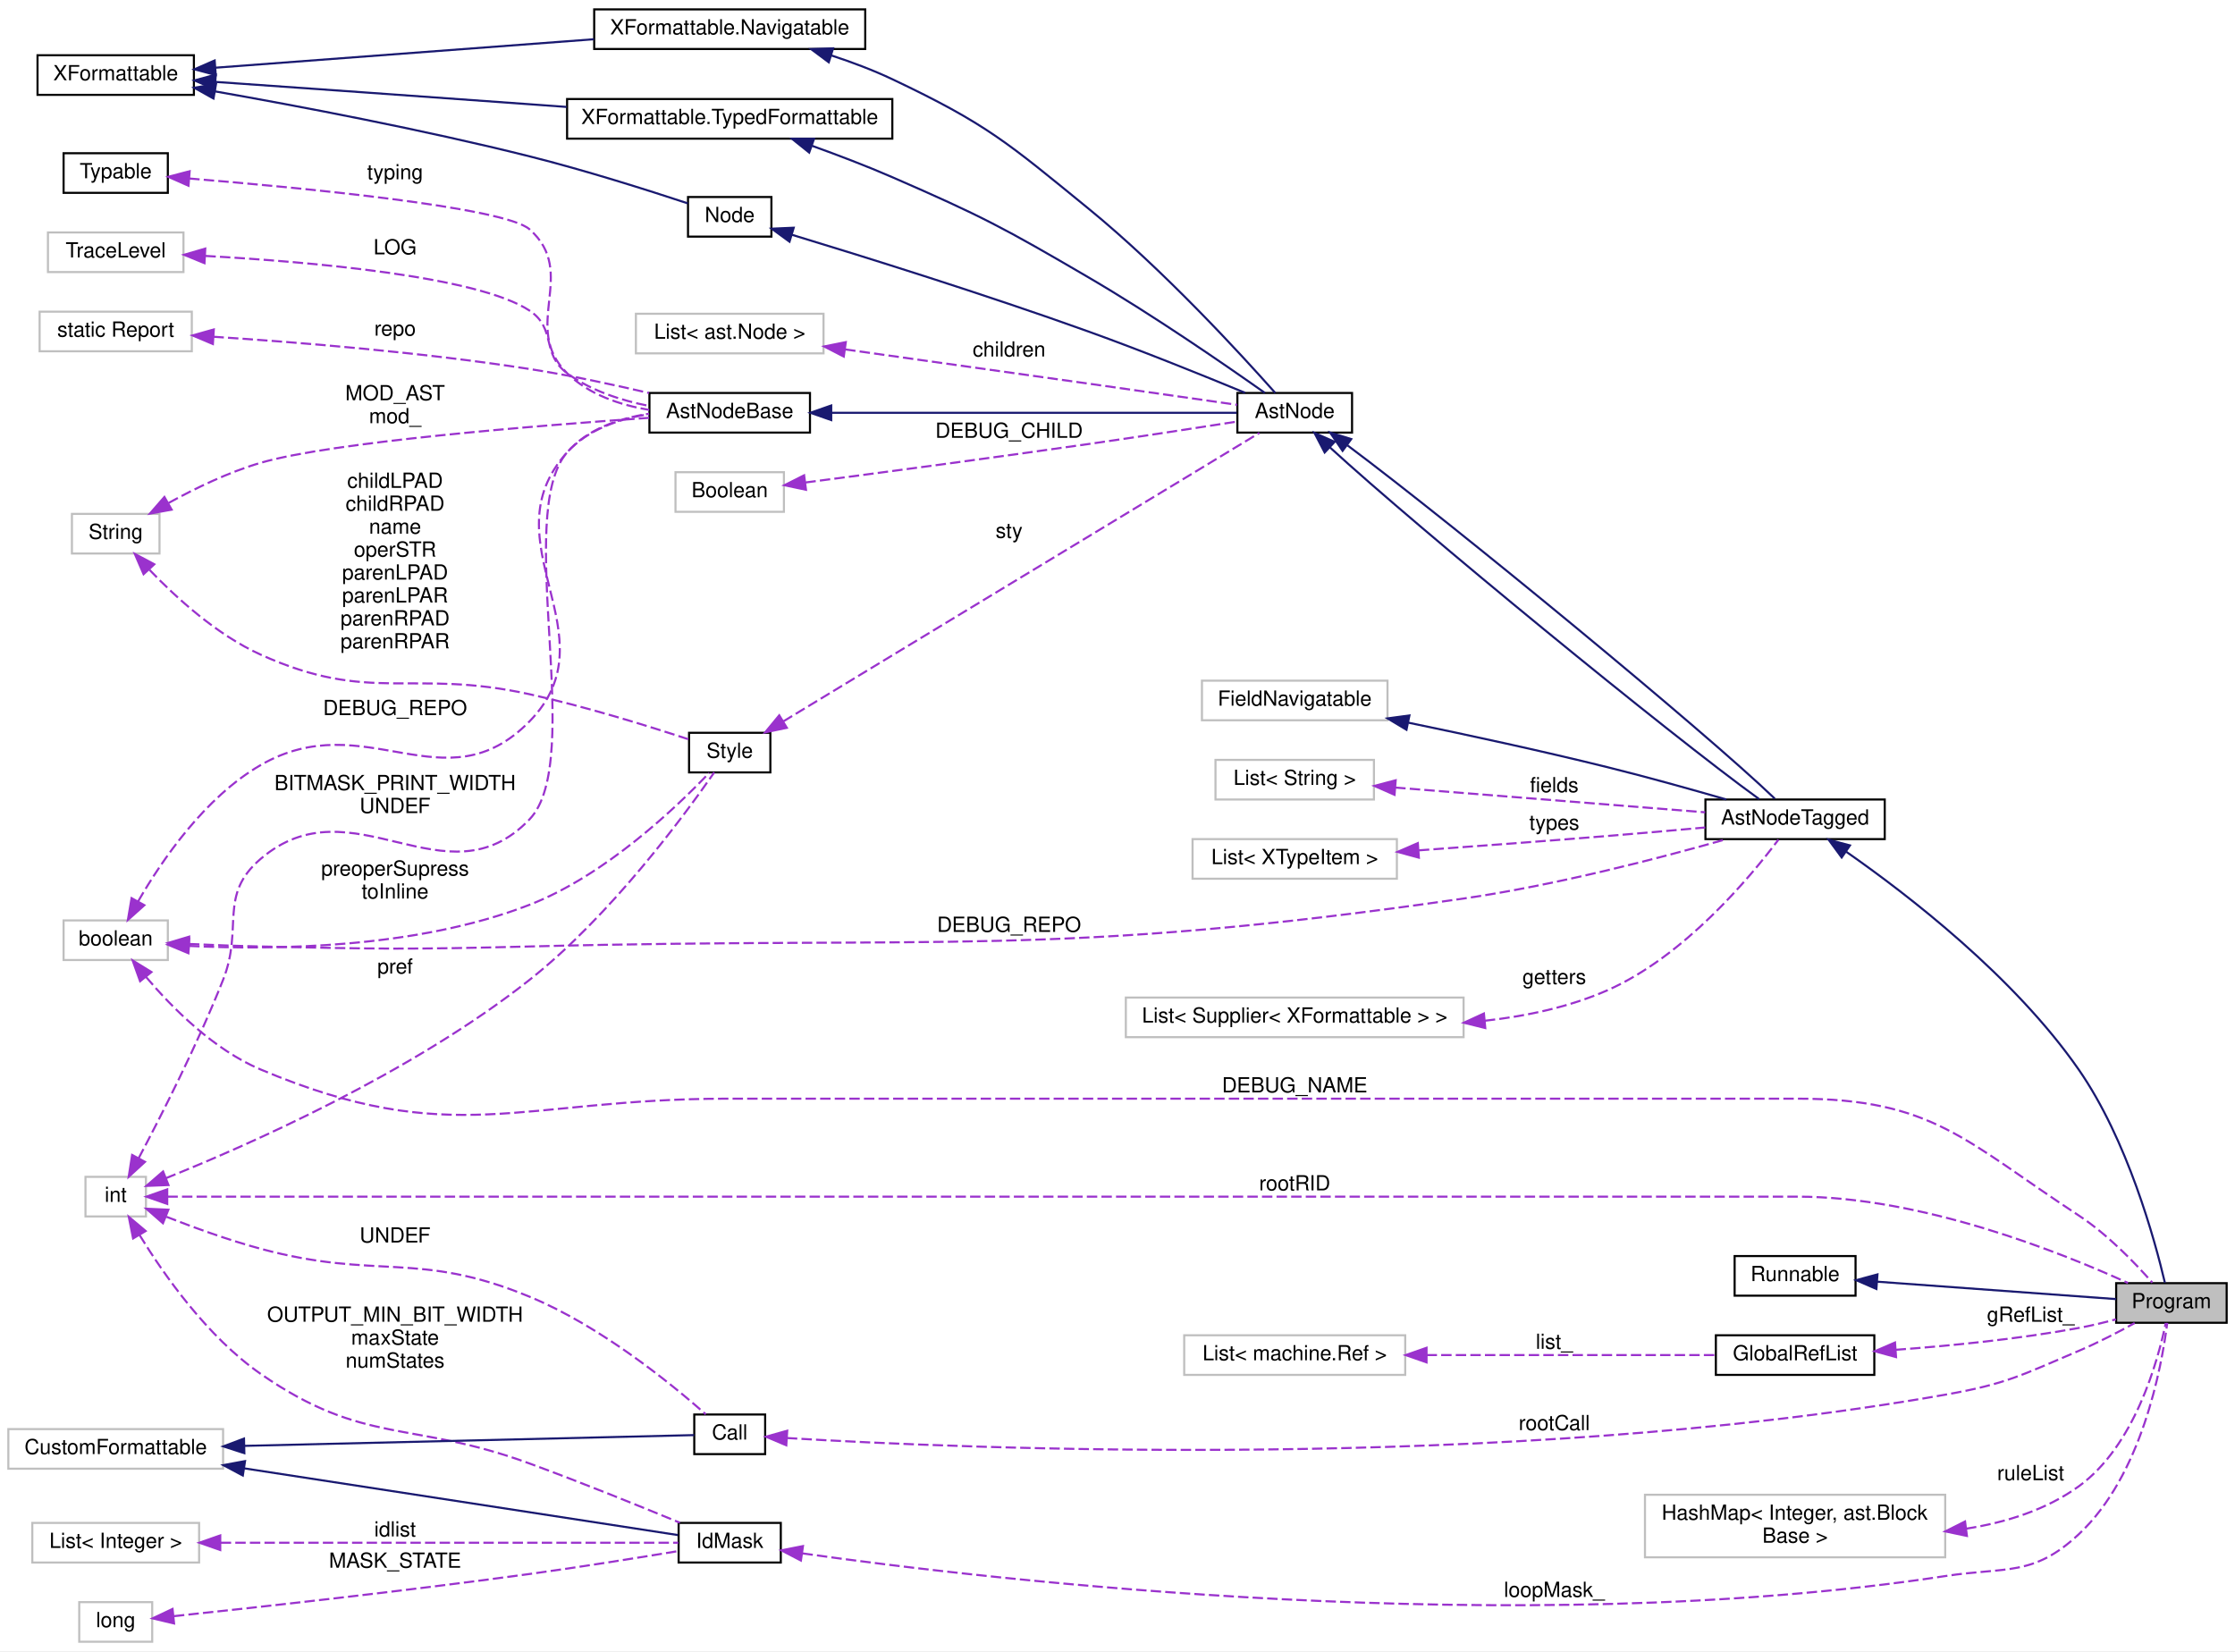
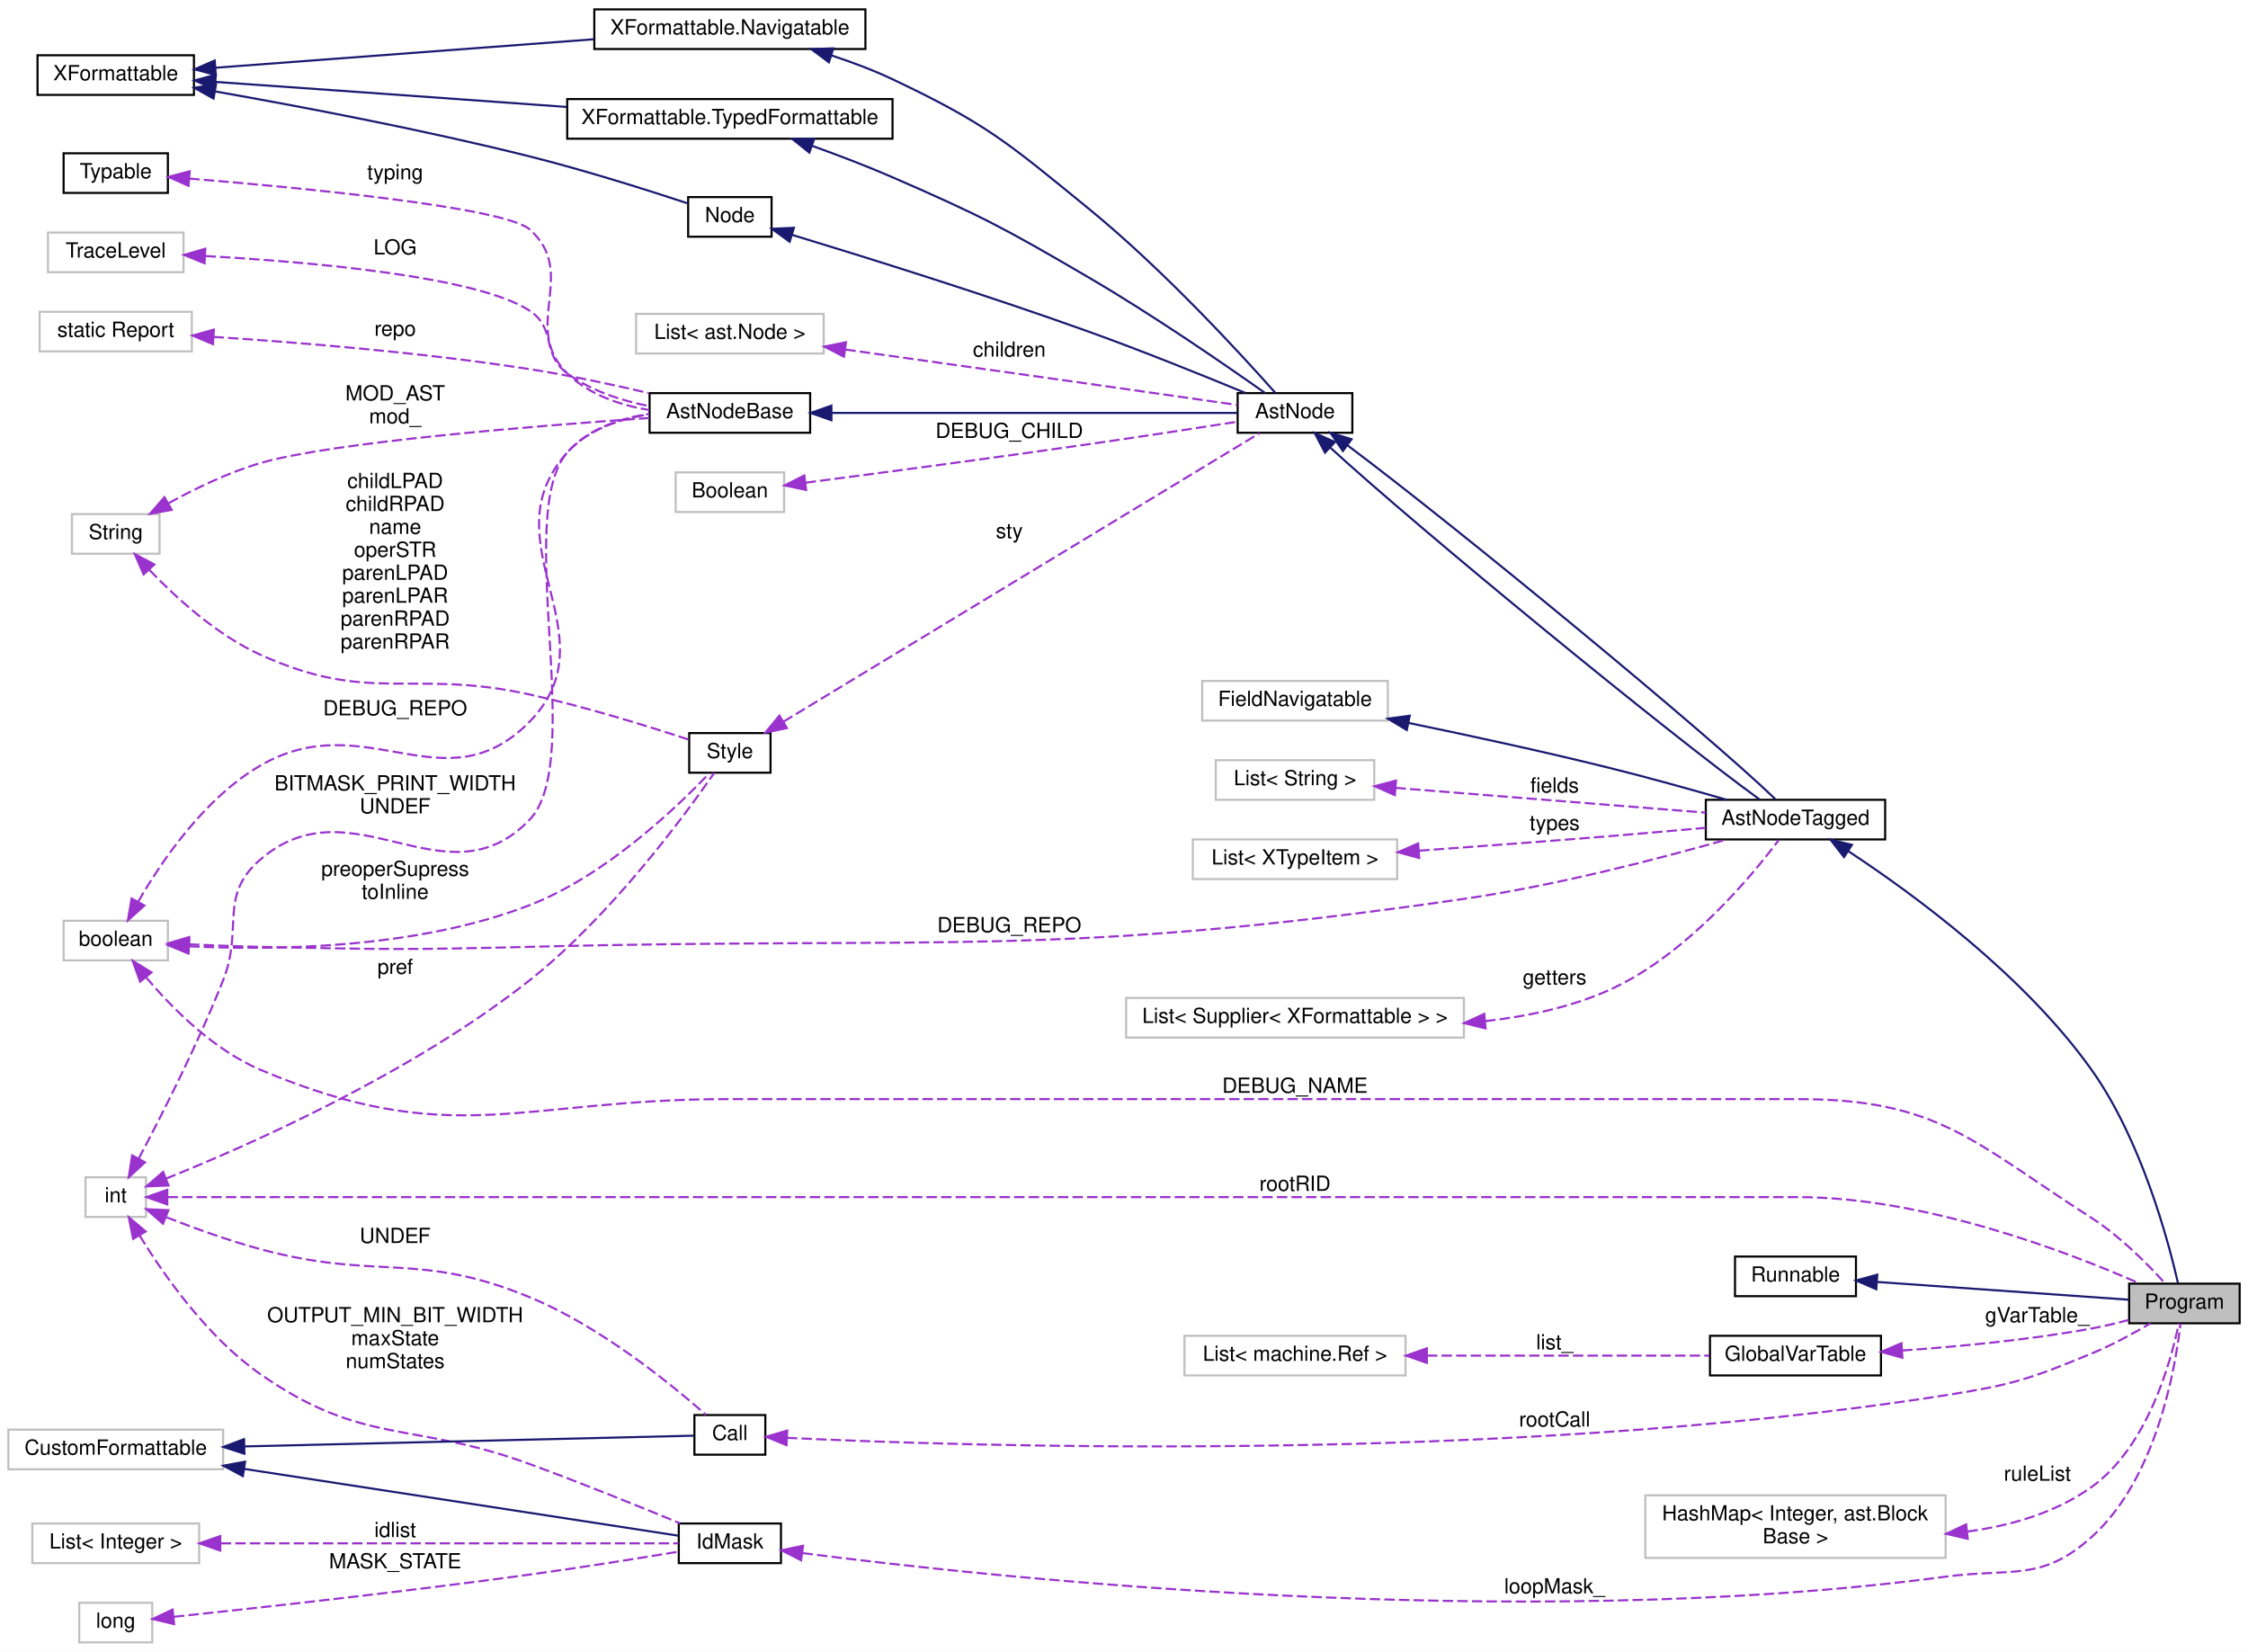
- <svg xmlns="http://www.w3.org/2000/svg" xmlns:xlink="http://www.w3.org/1999/xlink" width="1072pt" height="792pt" viewBox="0.00 0.00 1072.00 792.00">
+ <svg xmlns="http://www.w3.org/2000/svg" xmlns:xlink="http://www.w3.org/1999/xlink" width="1078pt" height="792pt" viewBox="0.00 0.00 1078.00 792.00">
  <g id="graph0" class="graph" transform="scale(1 1) rotate(0) translate(4 788)">
-     <polygon fill="white" stroke="transparent" points="-4,4 -4,-788 1068,-788 1068,4 -4,4" />
+     <polygon fill="white" stroke="transparent" points="-4,4 -4,-788 1074,-788 1074,4 -4,4" />
    <g id="node1" class="node">
      <g id="a_node1">
        <a xlink:title="ルールの集合からなるコンパイル済みのプログラム.">
-           <polygon fill="#bfbfbf" stroke="black" points="1011,-153.5 1011,-172.5 1064,-172.5 1064,-153.5 1011,-153.5" />
-           <text text-anchor="middle" x="1037.5" y="-160.5" font-family="Helvetica,sans-Serif" font-size="10.00">Program</text>
+           <polygon fill="#bfbfbf" stroke="black" points="1017,-153.5 1017,-172.5 1070,-172.5 1070,-153.5 1017,-153.5" />
+           <text text-anchor="middle" x="1043.5" y="-160.5" font-family="Helvetica,sans-Serif" font-size="10.00">Program</text>
        </a>
      </g>
    </g>
    <g id="node2" class="node">
      <g id="a_node2">
        <a xlink:href="classast_1_1_ast_node_tagged.html" target="_top" xlink:title="子それぞれにタグと型アイテムをもつ順序ノードAstNodeのサブクラス．利用者は自前で，追加する子のField名と型を設定する．読み出しは子の添字のみで行う．">
          <polygon fill="white" stroke="black" points="814,-385.5 814,-404.5 900,-404.5 900,-385.5 814,-385.5" />
          <text text-anchor="middle" x="857" y="-392.5" font-family="Helvetica,sans-Serif" font-size="10.00">AstNodeTagged</text>
        </a>
      </g>
    </g>
    <g id="edge1" class="edge">
-       <path fill="none" stroke="midnightblue" d="M881.56,-379.42C911.22,-358.73 962.03,-319.57 993,-275 1016.45,-241.25 1029.57,-193.12 1034.37,-172.73" />
-       <polygon fill="midnightblue" stroke="midnightblue" points="879.35,-376.69 873.08,-385.23 883.31,-382.47 879.35,-376.69" />
+       <path fill="none" stroke="midnightblue" d="M882.24,-379.93C913.2,-359.57 966.62,-320.54 999,-275 1022.81,-241.51 1035.74,-193.24 1040.43,-172.77" />
+       <polygon fill="midnightblue" stroke="midnightblue" points="880.27,-377.03 873.77,-385.4 884.07,-382.91 880.27,-377.03" />
    </g>
    <g id="node3" class="node">
      <g id="a_node3">
        <a xlink:href="classast_1_1_ast_node.html" target="_top" xlink:title="タグなしの順アクセスの子供をもてる抽象構文木のノードのクラス。">
          <polygon fill="white" stroke="black" points="589.5,-580.5 589.5,-599.5 644.5,-599.5 644.5,-580.5 589.5,-580.5" />
          <text text-anchor="middle" x="617" y="-587.5" font-family="Helvetica,sans-Serif" font-size="10.00">AstNode</text>
        </a>
      </g>
    </g>
    <g id="edge2" class="edge">
      <path fill="none" stroke="midnightblue" d="M633.82,-573.46C676.94,-533.91 796.23,-436.16 839.8,-404.66" />
      <polygon fill="midnightblue" stroke="midnightblue" points="631.37,-570.96 626.47,-580.35 636.16,-576.06 631.37,-570.96" />
    </g>
    <g id="edge23" class="edge">
      <path fill="none" stroke="midnightblue" d="M642.28,-574.39C694.2,-535.59 813.97,-436.95 847.27,-404.9" />
      <polygon fill="midnightblue" stroke="midnightblue" points="639.96,-571.75 633.99,-580.5 644.11,-577.39 639.96,-571.75" />
    </g>
    <g id="node4" class="node">
      <g id="a_node4">
        <a xlink:href="classast_1_1_ast_node_base.html" target="_top" xlink:title=" ">
          <polygon fill="white" stroke="black" points="307.5,-580.5 307.5,-599.5 384.5,-599.5 384.5,-580.5 307.5,-580.5" />
          <text text-anchor="middle" x="346" y="-587.5" font-family="Helvetica,sans-Serif" font-size="10.00">AstNodeBase</text>
        </a>
      </g>
    </g>
    <g id="edge3" class="edge">
      <path fill="none" stroke="midnightblue" d="M394.83,-590C451.45,-590 543.79,-590 589.14,-590" />
      <polygon fill="midnightblue" stroke="midnightblue" points="394.69,-586.5 384.69,-590 394.69,-593.5 394.69,-586.5" />
    </g>
    <g id="node5" class="node">
      <g id="a_node5">
        <a xlink:title=" ">
          <polygon fill="white" stroke="#bfbfbf" points="30.5,-522.5 30.5,-541.5 72.5,-541.5 72.5,-522.5 30.5,-522.5" />
          <text text-anchor="middle" x="51.5" y="-529.5" font-family="Helvetica,sans-Serif" font-size="10.00">String</text>
        </a>
      </g>
    </g>
    <g id="edge4" class="edge">
      <path fill="none" stroke="#9a32cd" stroke-dasharray="5,2" d="M76.9,-546.76C89.61,-553.75 105.66,-561.53 121,-566 154.98,-575.91 252.89,-583.8 307.34,-587.58" />
      <polygon fill="#9a32cd" stroke="#9a32cd" points="78.33,-543.54 67.9,-541.63 74.86,-549.62 78.33,-543.54" />
      <text text-anchor="middle" x="185.5" y="-596" font-family="Helvetica,sans-Serif" font-size="10.00"> MOD_AST</text>
      <text text-anchor="middle" x="185.5" y="-585" font-family="Helvetica,sans-Serif" font-size="10.00">mod_</text>
    </g>
    <g id="node17" class="node">
      <g id="a_node17">
        <a xlink:href="classformat_1_1_style.html" target="_top" xlink:title="ノードの表示スタイルに関するプロパティのクラス.">
          <polygon fill="white" stroke="black" points="326.5,-417.5 326.5,-436.5 365.5,-436.5 365.5,-417.5 326.5,-417.5" />
          <text text-anchor="middle" x="346" y="-424.5" font-family="Helvetica,sans-Serif" font-size="10.00">Style</text>
        </a>
      </g>
    </g>
    <g id="edge19" class="edge">
      <path fill="none" stroke="#9a32cd" stroke-dasharray="5,2" d="M67.72,-514.65C80.53,-501.25 100.07,-483.46 121,-474 173.81,-450.14 193.4,-467.44 250,-455 276.87,-449.09 307.26,-439.63 326.28,-433.37" />
      <polygon fill="#9a32cd" stroke="#9a32cd" points="64.87,-512.58 60.66,-522.31 70.01,-517.33 64.87,-512.58" />
      <text text-anchor="middle" x="185.5" y="-554" font-family="Helvetica,sans-Serif" font-size="10.00"> childLPAD</text>
      <text text-anchor="middle" x="185.5" y="-543" font-family="Helvetica,sans-Serif" font-size="10.00">childRPAD</text>
      <text text-anchor="middle" x="185.5" y="-532" font-family="Helvetica,sans-Serif" font-size="10.00">name</text>
      <text text-anchor="middle" x="185.5" y="-521" font-family="Helvetica,sans-Serif" font-size="10.00">operSTR</text>
      <text text-anchor="middle" x="185.5" y="-510" font-family="Helvetica,sans-Serif" font-size="10.00">parenLPAD</text>
      <text text-anchor="middle" x="185.5" y="-499" font-family="Helvetica,sans-Serif" font-size="10.00">parenLPAR</text>
      <text text-anchor="middle" x="185.5" y="-488" font-family="Helvetica,sans-Serif" font-size="10.00">parenRPAD</text>
      <text text-anchor="middle" x="185.5" y="-477" font-family="Helvetica,sans-Serif" font-size="10.00">parenRPAR</text>
    </g>
    <g id="node6" class="node">
      <g id="a_node6">
        <a xlink:title=" ">
          <polygon fill="white" stroke="#bfbfbf" points="19,-657.5 19,-676.5 84,-676.5 84,-657.5 19,-657.5" />
          <text text-anchor="middle" x="51.5" y="-664.5" font-family="Helvetica,sans-Serif" font-size="10.00">TraceLevel</text>
        </a>
      </g>
    </g>
    <g id="edge5" class="edge">
      <path fill="none" stroke="#9a32cd" stroke-dasharray="5,2" d="M94.51,-665.24C144.76,-662.42 225.21,-655.44 250,-639 262.96,-630.41 255.49,-618.24 268,-609 279.3,-600.66 293.82,-595.95 307.2,-593.3" />
      <polygon fill="#9a32cd" stroke="#9a32cd" points="94.08,-661.76 84.28,-665.78 94.45,-668.75 94.08,-661.76" />
      <text text-anchor="middle" x="185.5" y="-666" font-family="Helvetica,sans-Serif" font-size="10.00"> LOG</text>
    </g>
    <g id="node7" class="node">
      <g id="a_node7">
        <a xlink:title=" ">
          <polygon fill="white" stroke="#bfbfbf" points="15,-619.5 15,-638.5 88,-638.5 88,-619.5 15,-619.5" />
          <text text-anchor="middle" x="51.5" y="-626.5" font-family="Helvetica,sans-Serif" font-size="10.00">static Report</text>
        </a>
      </g>
    </g>
    <g id="edge6" class="edge">
      <path fill="none" stroke="#9a32cd" stroke-dasharray="5,2" d="M98.37,-626.47C138.52,-623.86 198.36,-619.03 250,-611 269.03,-608.04 289.95,-603.55 307.3,-599.49" />
      <polygon fill="#9a32cd" stroke="#9a32cd" points="98.11,-622.98 88.35,-627.1 98.55,-629.97 98.11,-622.98" />
      <text text-anchor="middle" x="185.5" y="-627" font-family="Helvetica,sans-Serif" font-size="10.00"> repo</text>
    </g>
    <g id="node8" class="node">
      <g id="a_node8">
        <a xlink:title=" ">
          <polygon fill="white" stroke="#bfbfbf" points="37,-204.5 37,-223.5 66,-223.5 66,-204.5 37,-204.5" />
          <text text-anchor="middle" x="51.5" y="-211.5" font-family="Helvetica,sans-Serif" font-size="10.00">int</text>
        </a>
      </g>
    </g>
    <g id="edge34" class="edge">
-       <path fill="none" stroke="#9a32cd" stroke-dasharray="5,2" d="M76.29,-214C126.13,-214 245.15,-214 345,-214 345,-214 345,-214 858,-214 917.62,-214 984.29,-187.37 1016.68,-172.59" />
+       <path fill="none" stroke="#9a32cd" stroke-dasharray="5,2" d="M76.29,-214C126.13,-214 245.15,-214 345,-214 345,-214 345,-214 858,-214 919.48,-214 988.45,-187.37 1021.98,-172.59" />
      <polygon fill="#9a32cd" stroke="#9a32cd" points="76.21,-210.5 66.21,-214 76.21,-217.5 76.21,-210.5" />
      <text text-anchor="middle" x="617" y="-217" font-family="Helvetica,sans-Serif" font-size="10.00"> rootRID</text>
    </g>
    <g id="edge7" class="edge">
      <path fill="none" stroke="#9a32cd" stroke-dasharray="5,2" d="M62.49,-232.41C73.36,-252.9 90.82,-287.2 103,-318 112.92,-343.1 100.5,-358.45 121,-376 165.02,-413.69 209.94,-353.12 250,-395 277.18,-423.41 242.21,-541.32 268,-571 277.75,-582.22 292.98,-587.36 307.33,-589.55" />
      <polygon fill="#9a32cd" stroke="#9a32cd" points="65.54,-230.69 57.73,-223.53 59.37,-234 65.54,-230.69" />
      <text text-anchor="middle" x="185.5" y="-409" font-family="Helvetica,sans-Serif" font-size="10.00"> BITMASK_PRINT_WIDTH</text>
      <text text-anchor="middle" x="185.5" y="-398" font-family="Helvetica,sans-Serif" font-size="10.00">UNDEF</text>
    </g>
    <g id="edge20" class="edge">
      <path fill="none" stroke="#9a32cd" stroke-dasharray="5,2" d="M75.54,-222.84C114.15,-238.34 193.23,-273.09 250,-318 288.98,-348.84 324.49,-397.18 338.58,-417.5" />
      <polygon fill="#9a32cd" stroke="#9a32cd" points="76.8,-219.57 66.21,-219.15 74.22,-226.08 76.8,-219.57" />
      <text text-anchor="middle" x="185.5" y="-321" font-family="Helvetica,sans-Serif" font-size="10.00"> pref</text>
    </g>
    <g id="node25" class="node">
      <g id="a_node25">
        <a xlink:href="classmachine_1_1_call.html" target="_top" xlink:title=" ">
          <polygon fill="white" stroke="black" points="329,-90.5 329,-109.5 363,-109.5 363,-90.5 329,-90.5" />
          <text text-anchor="middle" x="346" y="-97.5" font-family="Helvetica,sans-Serif" font-size="10.00">Call</text>
        </a>
      </g>
    </g>
    <g id="edge33" class="edge">
      <path fill="none" stroke="#9a32cd" stroke-dasharray="5,2" d="M75.81,-204.35C88.91,-199.22 105.66,-193.13 121,-189 177.23,-173.85 196.18,-188.24 250,-166 283.97,-151.97 317.92,-124.27 334.52,-109.62" />
      <polygon fill="#9a32cd" stroke="#9a32cd" points="74.16,-201.24 66.18,-208.21 76.76,-207.74 74.16,-201.24" />
      <text text-anchor="middle" x="185.5" y="-192" font-family="Helvetica,sans-Serif" font-size="10.00"> UNDEF</text>
    </g>
    <g id="node28" class="node">
      <g id="a_node28">
        <a xlink:href="classmachine_1_1_id_mask.html" target="_top" xlink:title="@IDのマスク">
          <polygon fill="white" stroke="black" points="321.5,-38.5 321.5,-57.5 370.5,-57.5 370.5,-38.5 321.5,-38.5" />
          <text text-anchor="middle" x="346" y="-45.5" font-family="Helvetica,sans-Serif" font-size="10.00">IdMask</text>
        </a>
      </g>
    </g>
    <g id="edge38" class="edge">
      <path fill="none" stroke="#9a32cd" stroke-dasharray="5,2" d="M62.92,-195.61C74.69,-176.41 95.57,-146.67 121,-129 170.63,-94.52 193.25,-106.79 250,-86 274.85,-76.9 302.96,-65.52 322.11,-57.59" />
      <polygon fill="#9a32cd" stroke="#9a32cd" points="59.84,-193.95 57.76,-204.34 65.86,-197.52 59.84,-193.95" />
      <text text-anchor="middle" x="185.5" y="-154" font-family="Helvetica,sans-Serif" font-size="10.00"> OUTPUT_MIN_BIT_WIDTH</text>
      <text text-anchor="middle" x="185.5" y="-143" font-family="Helvetica,sans-Serif" font-size="10.00">maxState</text>
      <text text-anchor="middle" x="185.5" y="-132" font-family="Helvetica,sans-Serif" font-size="10.00">numStates</text>
    </g>
    <g id="node9" class="node">
      <g id="a_node9">
        <a xlink:href="interfacetype_1_1_typable.html" target="_top" xlink:title="抽象ノードがもつ関数型のインタフェース">
          <polygon fill="white" stroke="black" points="26.5,-695.5 26.5,-714.5 76.5,-714.5 76.5,-695.5 26.5,-695.5" />
          <text text-anchor="middle" x="51.5" y="-702.5" font-family="Helvetica,sans-Serif" font-size="10.00">Typable</text>
        </a>
      </g>
    </g>
    <g id="edge8" class="edge">
      <path fill="none" stroke="#9a32cd" stroke-dasharray="5,2" d="M86.75,-702.38C140.05,-698.01 238.02,-688.63 250,-678 273.71,-656.97 245.44,-631.26 268,-609 278.39,-598.75 293.38,-593.73 307.37,-591.37" />
      <polygon fill="#9a32cd" stroke="#9a32cd" points="86.41,-698.9 76.72,-703.19 86.97,-705.88 86.41,-698.9" />
      <text text-anchor="middle" x="185.5" y="-702" font-family="Helvetica,sans-Serif" font-size="10.00"> typing</text>
    </g>
    <g id="node10" class="node">
      <g id="a_node10">
        <a xlink:title=" ">
          <polygon fill="white" stroke="#bfbfbf" points="26.5,-327.5 26.5,-346.5 76.5,-346.5 76.5,-327.5 26.5,-327.5" />
          <text text-anchor="middle" x="51.5" y="-334.5" font-family="Helvetica,sans-Serif" font-size="10.00">boolean</text>
        </a>
      </g>
    </g>
    <g id="edge41" class="edge">
-       <path fill="none" stroke="#9a32cd" stroke-dasharray="5,2" d="M66.07,-319.35C78.56,-304.59 98.51,-284.48 121,-275 212.91,-236.25 245.25,-261 345,-261 345,-261 345,-261 858,-261 922.96,-261 938.68,-240.63 993,-205 1006.87,-195.9 1020.19,-182.04 1028.35,-172.75" />
+       <path fill="none" stroke="#9a32cd" stroke-dasharray="5,2" d="M66.07,-319.35C78.56,-304.59 98.51,-284.48 121,-275 212.91,-236.25 245.25,-261 345,-261 345,-261 345,-261 858,-261 925.59,-261 942.09,-240.48 999,-204 1012.8,-195.15 1026.14,-181.61 1034.33,-172.53" />
      <polygon fill="#9a32cd" stroke="#9a32cd" points="63.2,-317.33 59.62,-327.3 68.64,-321.74 63.2,-317.33" />
      <text text-anchor="middle" x="617" y="-264" font-family="Helvetica,sans-Serif" font-size="10.00"> DEBUG_NAME</text>
    </g>
    <g id="edge27" class="edge">
      <path fill="none" stroke="#9a32cd" stroke-dasharray="5,2" d="M86.65,-335.21C97.61,-334.71 109.82,-334.24 121,-334 178.32,-332.75 192.69,-332.53 250,-334 449.31,-339.11 500.68,-328.46 698,-357 742.26,-363.4 792.28,-376.44 823.96,-385.45" />
      <polygon fill="#9a32cd" stroke="#9a32cd" points="86.41,-331.72 76.58,-335.69 86.74,-338.71 86.41,-331.72" />
      <text text-anchor="middle" x="480" y="-341" font-family="Helvetica,sans-Serif" font-size="10.00"> DEBUG_REPO</text>
    </g>
    <g id="edge9" class="edge">
      <path fill="none" stroke="#9a32cd" stroke-dasharray="5,2" d="M62.28,-355.68C73.62,-375.34 94.24,-405.53 121,-421 171.29,-450.07 209.4,-400.46 250,-442 290.47,-483.4 229.23,-528.01 268,-571 277.87,-581.94 292.94,-587.06 307.14,-589.3" />
      <polygon fill="#9a32cd" stroke="#9a32cd" points="65.24,-353.8 57.34,-346.74 59.11,-357.18 65.24,-353.8" />
      <text text-anchor="middle" x="185.5" y="-445" font-family="Helvetica,sans-Serif" font-size="10.00"> DEBUG_REPO</text>
    </g>
    <g id="edge21" class="edge">
      <path fill="none" stroke="#9a32cd" stroke-dasharray="5,2" d="M86.71,-334.26C127.16,-332.28 195.82,-332.95 250,-354 286.45,-368.16 320.6,-400.89 336.17,-417.28" />
      <polygon fill="#9a32cd" stroke="#9a32cd" points="86.36,-330.77 76.57,-334.84 86.76,-337.76 86.36,-330.77" />
      <text text-anchor="middle" x="185.5" y="-368" font-family="Helvetica,sans-Serif" font-size="10.00"> preoperSupress</text>
      <text text-anchor="middle" x="185.5" y="-357" font-family="Helvetica,sans-Serif" font-size="10.00">toInline</text>
    </g>
    <g id="node11" class="node">
      <g id="a_node11">
        <a xlink:href="interfaceast_1_1_node.html" target="_top" xlink:title=" ">
          <polygon fill="white" stroke="black" points="326,-674.5 326,-693.5 366,-693.5 366,-674.5 326,-674.5" />
          <text text-anchor="middle" x="346" y="-681.5" font-family="Helvetica,sans-Serif" font-size="10.00">Node</text>
        </a>
      </g>
    </g>
    <g id="edge10" class="edge">
      <path fill="none" stroke="midnightblue" d="M375.91,-675.36C410.07,-664.99 468.53,-646.78 518,-629 544.02,-619.65 573.44,-607.76 593.2,-599.58" />
      <polygon fill="midnightblue" stroke="midnightblue" points="374.68,-672.07 366.12,-678.31 376.7,-678.77 374.68,-672.07" />
    </g>
    <g id="node12" class="node">
      <g id="a_node12">
        <a xlink:href="interfaceformat_1_1_x_formattable.html" target="_top" xlink:title="入れ子フォーマット出力可能なオブジェクトのインタフェース。">
          <polygon fill="white" stroke="black" points="14,-742.5 14,-761.5 89,-761.5 89,-742.5 14,-742.5" />
          <text text-anchor="middle" x="51.5" y="-749.5" font-family="Helvetica,sans-Serif" font-size="10.00">XFormattable</text>
        </a>
      </g>
    </g>
    <g id="edge11" class="edge">
      <path fill="none" stroke="midnightblue" d="M99.19,-744.16C139.4,-737.08 198.85,-725.82 250,-713 276.6,-706.33 306.8,-696.76 325.87,-690.46" />
      <polygon fill="midnightblue" stroke="midnightblue" points="98.4,-740.74 89.15,-745.91 99.6,-747.64 98.4,-740.74" />
    </g>
    <g id="node13" class="node">
      <g id="a_node13">
        <a xlink:href="interfaceformat_1_1_x_formattable_1_1_navigatable.html" target="_top" xlink:title="木構造の分岐ノードとして清書可能なオブジェクトのクラス">
          <polygon fill="white" stroke="black" points="281,-764.5 281,-783.5 411,-783.5 411,-764.5 281,-764.5" />
          <text text-anchor="middle" x="346" y="-771.5" font-family="Helvetica,sans-Serif" font-size="10.00">XFormattable.Navigatable</text>
        </a>
      </g>
    </g>
    <g id="edge13" class="edge">
      <path fill="none" stroke="midnightblue" d="M99.29,-755.52C148.43,-759.22 226.06,-765.05 280.89,-769.18" />
      <polygon fill="midnightblue" stroke="midnightblue" points="99.48,-752.02 89.25,-754.76 98.96,-759 99.48,-752.02" />
    </g>
    <g id="node14" class="node">
      <g id="a_node14">
        <a xlink:href="interfaceformat_1_1_x_formattable_1_1_typed_formattable.html" target="_top" xlink:title="ノードの型情報をもつ書式出力可能なオブジェクトのインタフェース．">
          <polygon fill="white" stroke="black" points="268,-721.5 268,-740.5 424,-740.5 424,-721.5 268,-721.5" />
          <text text-anchor="middle" x="346" y="-728.5" font-family="Helvetica,sans-Serif" font-size="10.00">XFormattable.TypedFormattable</text>
        </a>
      </g>
    </g>
    <g id="edge15" class="edge">
      <path fill="none" stroke="midnightblue" d="M99.27,-748.72C139.29,-745.91 198.43,-741.73 250,-738 255.77,-737.58 261.74,-737.15 267.75,-736.71" />
      <polygon fill="midnightblue" stroke="midnightblue" points="99,-745.23 89.27,-749.42 99.49,-752.21 99,-745.23" />
    </g>
    <g id="edge12" class="edge">
      <path fill="none" stroke="midnightblue" d="M394.73,-761.42C404.6,-758.18 414.79,-754.36 424,-750 469.22,-728.56 479.22,-719.63 518,-688 553.99,-658.65 591.41,-617.85 607.65,-599.55" />
      <polygon fill="midnightblue" stroke="midnightblue" points="393.51,-758.13 385.01,-764.46 395.6,-764.82 393.51,-758.13" />
    </g>
    <g id="edge14" class="edge">
      <path fill="none" stroke="midnightblue" d="M385.48,-718.06C397.9,-713.6 411.65,-708.37 424,-703 467.01,-684.28 477.5,-678.67 518,-655 549.2,-636.77 584.1,-612.67 602.68,-599.54" />
      <polygon fill="midnightblue" stroke="midnightblue" points="384.12,-714.83 375.85,-721.46 386.45,-721.43 384.12,-714.83" />
    </g>
    <g id="node15" class="node">
      <g id="a_node15">
        <a xlink:title=" ">
          <polygon fill="white" stroke="#bfbfbf" points="301,-618.5 301,-637.5 391,-637.5 391,-618.5 301,-618.5" />
          <text text-anchor="middle" x="346" y="-625.5" font-family="Helvetica,sans-Serif" font-size="10.00">List&lt; ast.Node &gt;</text>
        </a>
      </g>
    </g>
    <g id="edge16" class="edge">
      <path fill="none" stroke="#9a32cd" stroke-dasharray="5,2" d="M401.37,-620.4C434.98,-615.7 479,-609.52 518,-604 542.16,-600.58 569.67,-596.65 589.38,-593.82" />
      <polygon fill="#9a32cd" stroke="#9a32cd" points="400.71,-616.96 391.29,-621.81 401.68,-623.89 400.71,-616.96" />
      <text text-anchor="middle" x="480" y="-617" font-family="Helvetica,sans-Serif" font-size="10.00"> children</text>
    </g>
    <g id="node16" class="node">
      <g id="a_node16">
        <a xlink:title=" ">
          <polygon fill="white" stroke="#bfbfbf" points="320,-542.5 320,-561.5 372,-561.5 372,-542.5 320,-542.5" />
          <text text-anchor="middle" x="346" y="-549.5" font-family="Helvetica,sans-Serif" font-size="10.00">Boolean</text>
        </a>
      </g>
    </g>
    <g id="edge17" class="edge">
      <path fill="none" stroke="#9a32cd" stroke-dasharray="5,2" d="M382.3,-556.56C416.9,-561.07 471.11,-568.26 518,-575 542.19,-578.48 569.7,-582.71 589.4,-585.79" />
      <polygon fill="#9a32cd" stroke="#9a32cd" points="382.59,-553.07 372.23,-555.25 381.69,-560.01 382.59,-553.07" />
      <text text-anchor="middle" x="480" y="-578" font-family="Helvetica,sans-Serif" font-size="10.00"> DEBUG_CHILD</text>
    </g>
    <g id="edge18" class="edge">
      <path fill="none" stroke="#9a32cd" stroke-dasharray="5,2" d="M371.68,-441.96C426.06,-474.9 554.94,-553 600.06,-580.34" />
      <polygon fill="#9a32cd" stroke="#9a32cd" points="373.39,-438.9 363.02,-436.71 369.76,-444.88 373.39,-438.9" />
      <text text-anchor="middle" x="480" y="-530" font-family="Helvetica,sans-Serif" font-size="10.00"> sty</text>
    </g>
    <g id="node18" class="node">
      <g id="a_node18">
        <a xlink:title=" ">
          <polygon fill="white" stroke="#bfbfbf" points="572.5,-442.5 572.5,-461.5 661.5,-461.5 661.5,-442.5 572.5,-442.5" />
          <text text-anchor="middle" x="617" y="-449.5" font-family="Helvetica,sans-Serif" font-size="10.00">FieldNavigatable</text>
        </a>
      </g>
    </g>
    <g id="edge22" class="edge">
      <path fill="none" stroke="midnightblue" d="M671.66,-441.32C700.09,-435.45 735.55,-427.79 767,-420 786.01,-415.29 807.11,-409.4 824,-404.51" />
      <polygon fill="midnightblue" stroke="midnightblue" points="670.61,-437.96 661.52,-443.4 672.02,-444.82 670.61,-437.96" />
    </g>
    <g id="node19" class="node">
      <g id="a_node19">
        <a xlink:title=" ">
          <polygon fill="white" stroke="#bfbfbf" points="579,-404.5 579,-423.5 655,-423.5 655,-404.5 579,-404.5" />
          <text text-anchor="middle" x="617" y="-411.5" font-family="Helvetica,sans-Serif" font-size="10.00">List&lt; String &gt;</text>
        </a>
      </g>
    </g>
    <g id="edge24" class="edge">
      <path fill="none" stroke="#9a32cd" stroke-dasharray="5,2" d="M665.2,-410.23C708.55,-406.77 772.19,-401.69 813.86,-398.36" />
      <polygon fill="#9a32cd" stroke="#9a32cd" points="664.88,-406.75 655.19,-411.03 665.43,-413.72 664.88,-406.75" />
      <text text-anchor="middle" x="741.5" y="-408" font-family="Helvetica,sans-Serif" font-size="10.00"> fields</text>
    </g>
    <g id="node20" class="node">
      <g id="a_node20">
        <a xlink:title=" ">
          <polygon fill="white" stroke="#bfbfbf" points="568,-366.5 568,-385.5 666,-385.5 666,-366.5 568,-366.5" />
          <text text-anchor="middle" x="617" y="-373.5" font-family="Helvetica,sans-Serif" font-size="10.00">List&lt; XTypeItem &gt;</text>
        </a>
      </g>
    </g>
    <g id="edge25" class="edge">
      <path fill="none" stroke="#9a32cd" stroke-dasharray="5,2" d="M676.56,-380.11C704.03,-382.09 737.2,-384.56 767,-387 782.31,-388.25 799.09,-389.73 813.91,-391.08" />
      <polygon fill="#9a32cd" stroke="#9a32cd" points="676.55,-376.6 666.33,-379.37 676.05,-383.58 676.55,-376.6" />
      <text text-anchor="middle" x="741.5" y="-390" font-family="Helvetica,sans-Serif" font-size="10.00"> types</text>
    </g>
    <g id="node21" class="node">
      <g id="a_node21">
        <a xlink:title=" ">
          <polygon fill="white" stroke="#bfbfbf" points="536,-290.5 536,-309.5 698,-309.5 698,-290.5 536,-290.5" />
          <text text-anchor="middle" x="617" y="-297.5" font-family="Helvetica,sans-Serif" font-size="10.00">List&lt; Supplier&lt; XFormattable &gt; &gt;</text>
        </a>
      </g>
    </g>
    <g id="edge26" class="edge">
      <path fill="none" stroke="#9a32cd" stroke-dasharray="5,2" d="M708.18,-298.37C728.18,-300.58 748.81,-304.97 767,-313 803.9,-329.29 835.51,-367.27 849.01,-385.24" />
      <polygon fill="#9a32cd" stroke="#9a32cd" points="708.4,-294.88 698.12,-297.43 707.75,-301.85 708.4,-294.88" />
      <text text-anchor="middle" x="741.5" y="-316" font-family="Helvetica,sans-Serif" font-size="10.00"> getters</text>
    </g>
    <g id="node22" class="node">
      <g id="a_node22">
        <a xlink:href="interfacemachine_1_1_runnable.html" target="_top" xlink:title="実行可能なプログラムのインタフェース.">
          <polygon fill="white" stroke="black" points="828,-166.5 828,-185.5 886,-185.5 886,-166.5 828,-166.5" />
          <text text-anchor="middle" x="857" y="-173.5" font-family="Helvetica,sans-Serif" font-size="10.00">Runnable</text>
        </a>
      </g>
    </g>
    <g id="edge28" class="edge">
-       <path fill="none" stroke="midnightblue" d="M896.5,-173.2C931.13,-170.67 981.02,-167.04 1010.95,-164.86" />
-       <polygon fill="midnightblue" stroke="midnightblue" points="896,-169.72 886.28,-173.94 896.51,-176.7 896,-169.72" />
+       <path fill="none" stroke="midnightblue" d="M896.19,-173.31C932.34,-170.76 985.59,-167.01 1016.9,-164.8" />
+       <polygon fill="midnightblue" stroke="midnightblue" points="895.75,-169.83 886.02,-174.03 896.24,-176.81 895.75,-169.83" />
    </g>
    <g id="node23" class="node">
      <g id="a_node23">
-         <a xlink:href="classmachine_1_1_global_ref_list.html" target="_top" xlink:title=" ">
-           <polygon fill="white" stroke="black" points="819,-128.5 819,-147.5 895,-147.5 895,-128.5 819,-128.5" />
-           <text text-anchor="middle" x="857" y="-135.5" font-family="Helvetica,sans-Serif" font-size="10.00">GlobalRefList</text>
+         <a xlink:href="classmachine_1_1_global_var_table.html" target="_top" xlink:title=" ">
+           <polygon fill="white" stroke="black" points="816,-128.5 816,-147.5 898,-147.5 898,-128.5 816,-128.5" />
+           <text text-anchor="middle" x="857" y="-135.5" font-family="Helvetica,sans-Serif" font-size="10.00">GlobalVarTable</text>
        </a>
      </g>
    </g>
    <g id="edge29" class="edge">
-       <path fill="none" stroke="#9a32cd" stroke-dasharray="5,2" d="M905.19,-140.53C931.24,-142.44 964.08,-145.66 993,-151 998.86,-152.08 1005.07,-153.58 1010.91,-155.15" />
-       <polygon fill="#9a32cd" stroke="#9a32cd" points="905.42,-137.04 895.2,-139.84 904.93,-144.03 905.42,-137.04" />
-       <text text-anchor="middle" x="970" y="-154" font-family="Helvetica,sans-Serif" font-size="10.00"> gRefList_</text>
+       <path fill="none" stroke="#9a32cd" stroke-dasharray="5,2" d="M908.08,-140.45C935.16,-142.32 969.09,-145.54 999,-151 1004.86,-152.07 1011.07,-153.56 1016.91,-155.13" />
+       <polygon fill="#9a32cd" stroke="#9a32cd" points="908.27,-136.96 898.06,-139.8 907.82,-143.94 908.27,-136.96" />
+       <text text-anchor="middle" x="973" y="-154" font-family="Helvetica,sans-Serif" font-size="10.00"> gVarTable_</text>
    </g>
    <g id="node24" class="node">
      <g id="a_node24">
        <a xlink:title=" ">
          <polygon fill="white" stroke="#bfbfbf" points="564,-128.5 564,-147.5 670,-147.5 670,-128.5 564,-128.5" />
          <text text-anchor="middle" x="617" y="-135.5" font-family="Helvetica,sans-Serif" font-size="10.00">List&lt; machine.Ref &gt;</text>
        </a>
      </g>
    </g>
    <g id="edge30" class="edge">
-       <path fill="none" stroke="#9a32cd" stroke-dasharray="5,2" d="M680.24,-138C724.18,-138 781.61,-138 818.66,-138" />
+       <path fill="none" stroke="#9a32cd" stroke-dasharray="5,2" d="M680.26,-138C723.04,-138 778.61,-138 815.69,-138" />
      <polygon fill="#9a32cd" stroke="#9a32cd" points="680.23,-134.5 670.23,-138 680.23,-141.5 680.23,-134.5" />
      <text text-anchor="middle" x="741.5" y="-141" font-family="Helvetica,sans-Serif" font-size="10.00"> list_</text>
    </g>
    <g id="edge31" class="edge">
-       <path fill="none" stroke="#9a32cd" stroke-dasharray="5,2" d="M373.42,-98.22C456.19,-93.2 717.49,-81.64 929,-119 958.48,-124.21 965.45,-128.29 993,-140 1002.12,-143.87 1011.91,-148.96 1019.88,-153.36" />
-       <polygon fill="#9a32cd" stroke="#9a32cd" points="373.14,-94.73 363.38,-98.85 373.58,-101.72 373.14,-94.73" />
-       <text text-anchor="middle" x="741.5" y="-102" font-family="Helvetica,sans-Serif" font-size="10.00"> rootCall</text>
+       <path fill="none" stroke="#9a32cd" stroke-dasharray="5,2" d="M373.36,-98.58C455.95,-94.6 716.8,-85.74 929,-119 960.97,-124.01 969.09,-126.66 999,-139 1008.73,-143.01 1019.06,-148.65 1027.22,-153.46" />
+       <polygon fill="#9a32cd" stroke="#9a32cd" points="373.15,-95.08 363.34,-99.08 373.5,-102.07 373.15,-95.08" />
+       <text text-anchor="middle" x="741.5" y="-104" font-family="Helvetica,sans-Serif" font-size="10.00"> rootCall</text>
    </g>
    <g id="node26" class="node">
      <g id="a_node26">
        <a xlink:title=" ">
          <polygon fill="white" stroke="#bfbfbf" points="0,-83.5 0,-102.5 103,-102.5 103,-83.5 0,-83.5" />
          <text text-anchor="middle" x="51.5" y="-90.5" font-family="Helvetica,sans-Serif" font-size="10.00">CustomFormattable</text>
        </a>
      </g>
    </g>
    <g id="edge32" class="edge">
      <path fill="none" stroke="midnightblue" d="M113.34,-94.46C181.8,-96.09 288.68,-98.65 328.94,-99.62" />
      <polygon fill="midnightblue" stroke="midnightblue" points="113.2,-90.95 103.12,-94.21 113.03,-97.95 113.2,-90.95" />
    </g>
    <g id="edge37" class="edge">
      <path fill="none" stroke="midnightblue" d="M113.15,-83.67C177.59,-73.75 276.26,-58.58 321.21,-51.66" />
      <polygon fill="midnightblue" stroke="midnightblue" points="112.47,-80.23 103.12,-85.21 113.53,-87.15 112.47,-80.23" />
    </g>
    <g id="node27" class="node">
      <g id="a_node27">
        <a xlink:title=" ">
          <polygon fill="white" stroke="#bfbfbf" points="785,-41 785,-71 929,-71 929,-41 785,-41" />
          <text text-anchor="start" x="793" y="-59" font-family="Helvetica,sans-Serif" font-size="10.00">HashMap&lt; Integer, ast.Block</text>
          <text text-anchor="middle" x="857" y="-48" font-family="Helvetica,sans-Serif" font-size="10.00">Base &gt;</text>
        </a>
      </g>
    </g>
    <g id="edge35" class="edge">
-       <path fill="none" stroke="#9a32cd" stroke-dasharray="5,2" d="M938.99,-54.72C958.09,-57.7 977.4,-63.73 993,-75 1019.8,-94.37 1030.96,-134.92 1034.8,-153.42" />
-       <polygon fill="#9a32cd" stroke="#9a32cd" points="939.42,-51.25 929.05,-53.43 938.52,-58.19 939.42,-51.25" />
-       <text text-anchor="middle" x="970" y="-78" font-family="Helvetica,sans-Serif" font-size="10.00"> ruleList</text>
+       <path fill="none" stroke="#9a32cd" stroke-dasharray="5,2" d="M939.49,-53.66C960.42,-56.47 981.84,-62.68 999,-75 1025.85,-94.29 1036.99,-134.88 1040.81,-153.41" />
+       <polygon fill="#9a32cd" stroke="#9a32cd" points="939.6,-50.15 929.28,-52.55 938.84,-57.11 939.6,-50.15" />
+       <text text-anchor="middle" x="973" y="-78" font-family="Helvetica,sans-Serif" font-size="10.00"> ruleList</text>
    </g>
    <g id="edge36" class="edge">
-       <path fill="none" stroke="#9a32cd" stroke-dasharray="5,2" d="M380.9,-42.88C470.85,-30.19 722.8,-0.53 929,-32 958.46,-36.5 971.2,-31.68 993,-52 1023.29,-80.22 1032.8,-132.1 1035.51,-153.44" />
-       <polygon fill="#9a32cd" stroke="#9a32cd" points="380.15,-39.45 370.75,-44.34 381.14,-46.38 380.15,-39.45" />
-       <text text-anchor="middle" x="741.5" y="-22" font-family="Helvetica,sans-Serif" font-size="10.00"> loopMask_</text>
+       <path fill="none" stroke="#9a32cd" stroke-dasharray="5,2" d="M380.84,-43.32C470.64,-31.71 722.24,-4.44 929,-32 960.95,-36.26 975.04,-29.44 999,-51 1030.01,-78.9 1039.12,-131.57 1041.62,-153.27" />
+       <polygon fill="#9a32cd" stroke="#9a32cd" points="380.16,-39.88 370.7,-44.65 381.07,-46.82 380.16,-39.88" />
+       <text text-anchor="middle" x="741.5" y="-24" font-family="Helvetica,sans-Serif" font-size="10.00"> loopMask_</text>
    </g>
    <g id="node29" class="node">
      <g id="a_node29">
        <a xlink:title=" ">
          <polygon fill="white" stroke="#bfbfbf" points="11.5,-38.5 11.5,-57.5 91.5,-57.5 91.5,-38.5 11.5,-38.5" />
          <text text-anchor="middle" x="51.5" y="-45.5" font-family="Helvetica,sans-Serif" font-size="10.00">List&lt; Integer &gt;</text>
        </a>
      </g>
    </g>
    <g id="edge39" class="edge">
      <path fill="none" stroke="#9a32cd" stroke-dasharray="5,2" d="M101.85,-48C165.53,-48 273.79,-48 321.37,-48" />
      <polygon fill="#9a32cd" stroke="#9a32cd" points="101.64,-44.5 91.64,-48 101.64,-51.5 101.64,-44.5" />
      <text text-anchor="middle" x="185.5" y="-51" font-family="Helvetica,sans-Serif" font-size="10.00"> idlist</text>
    </g>
    <g id="node30" class="node">
      <g id="a_node30">
        <a xlink:title=" ">
          <polygon fill="white" stroke="#bfbfbf" points="34,-0.5 34,-19.5 69,-19.5 69,-0.5 34,-0.5" />
          <text text-anchor="middle" x="51.5" y="-7.5" font-family="Helvetica,sans-Serif" font-size="10.00">long</text>
        </a>
      </g>
    </g>
    <g id="edge40" class="edge">
      <path fill="none" stroke="#9a32cd" stroke-dasharray="5,2" d="M79.42,-12.78C117.47,-16.8 189.15,-24.66 250,-33 274.32,-36.33 302.03,-40.79 321.22,-43.97" />
      <polygon fill="#9a32cd" stroke="#9a32cd" points="79.49,-9.27 69.18,-11.71 78.76,-16.23 79.49,-9.27" />
      <text text-anchor="middle" x="185.5" y="-36" font-family="Helvetica,sans-Serif" font-size="10.00"> MASK_STATE</text>
    </g>
  </g>
</svg>
